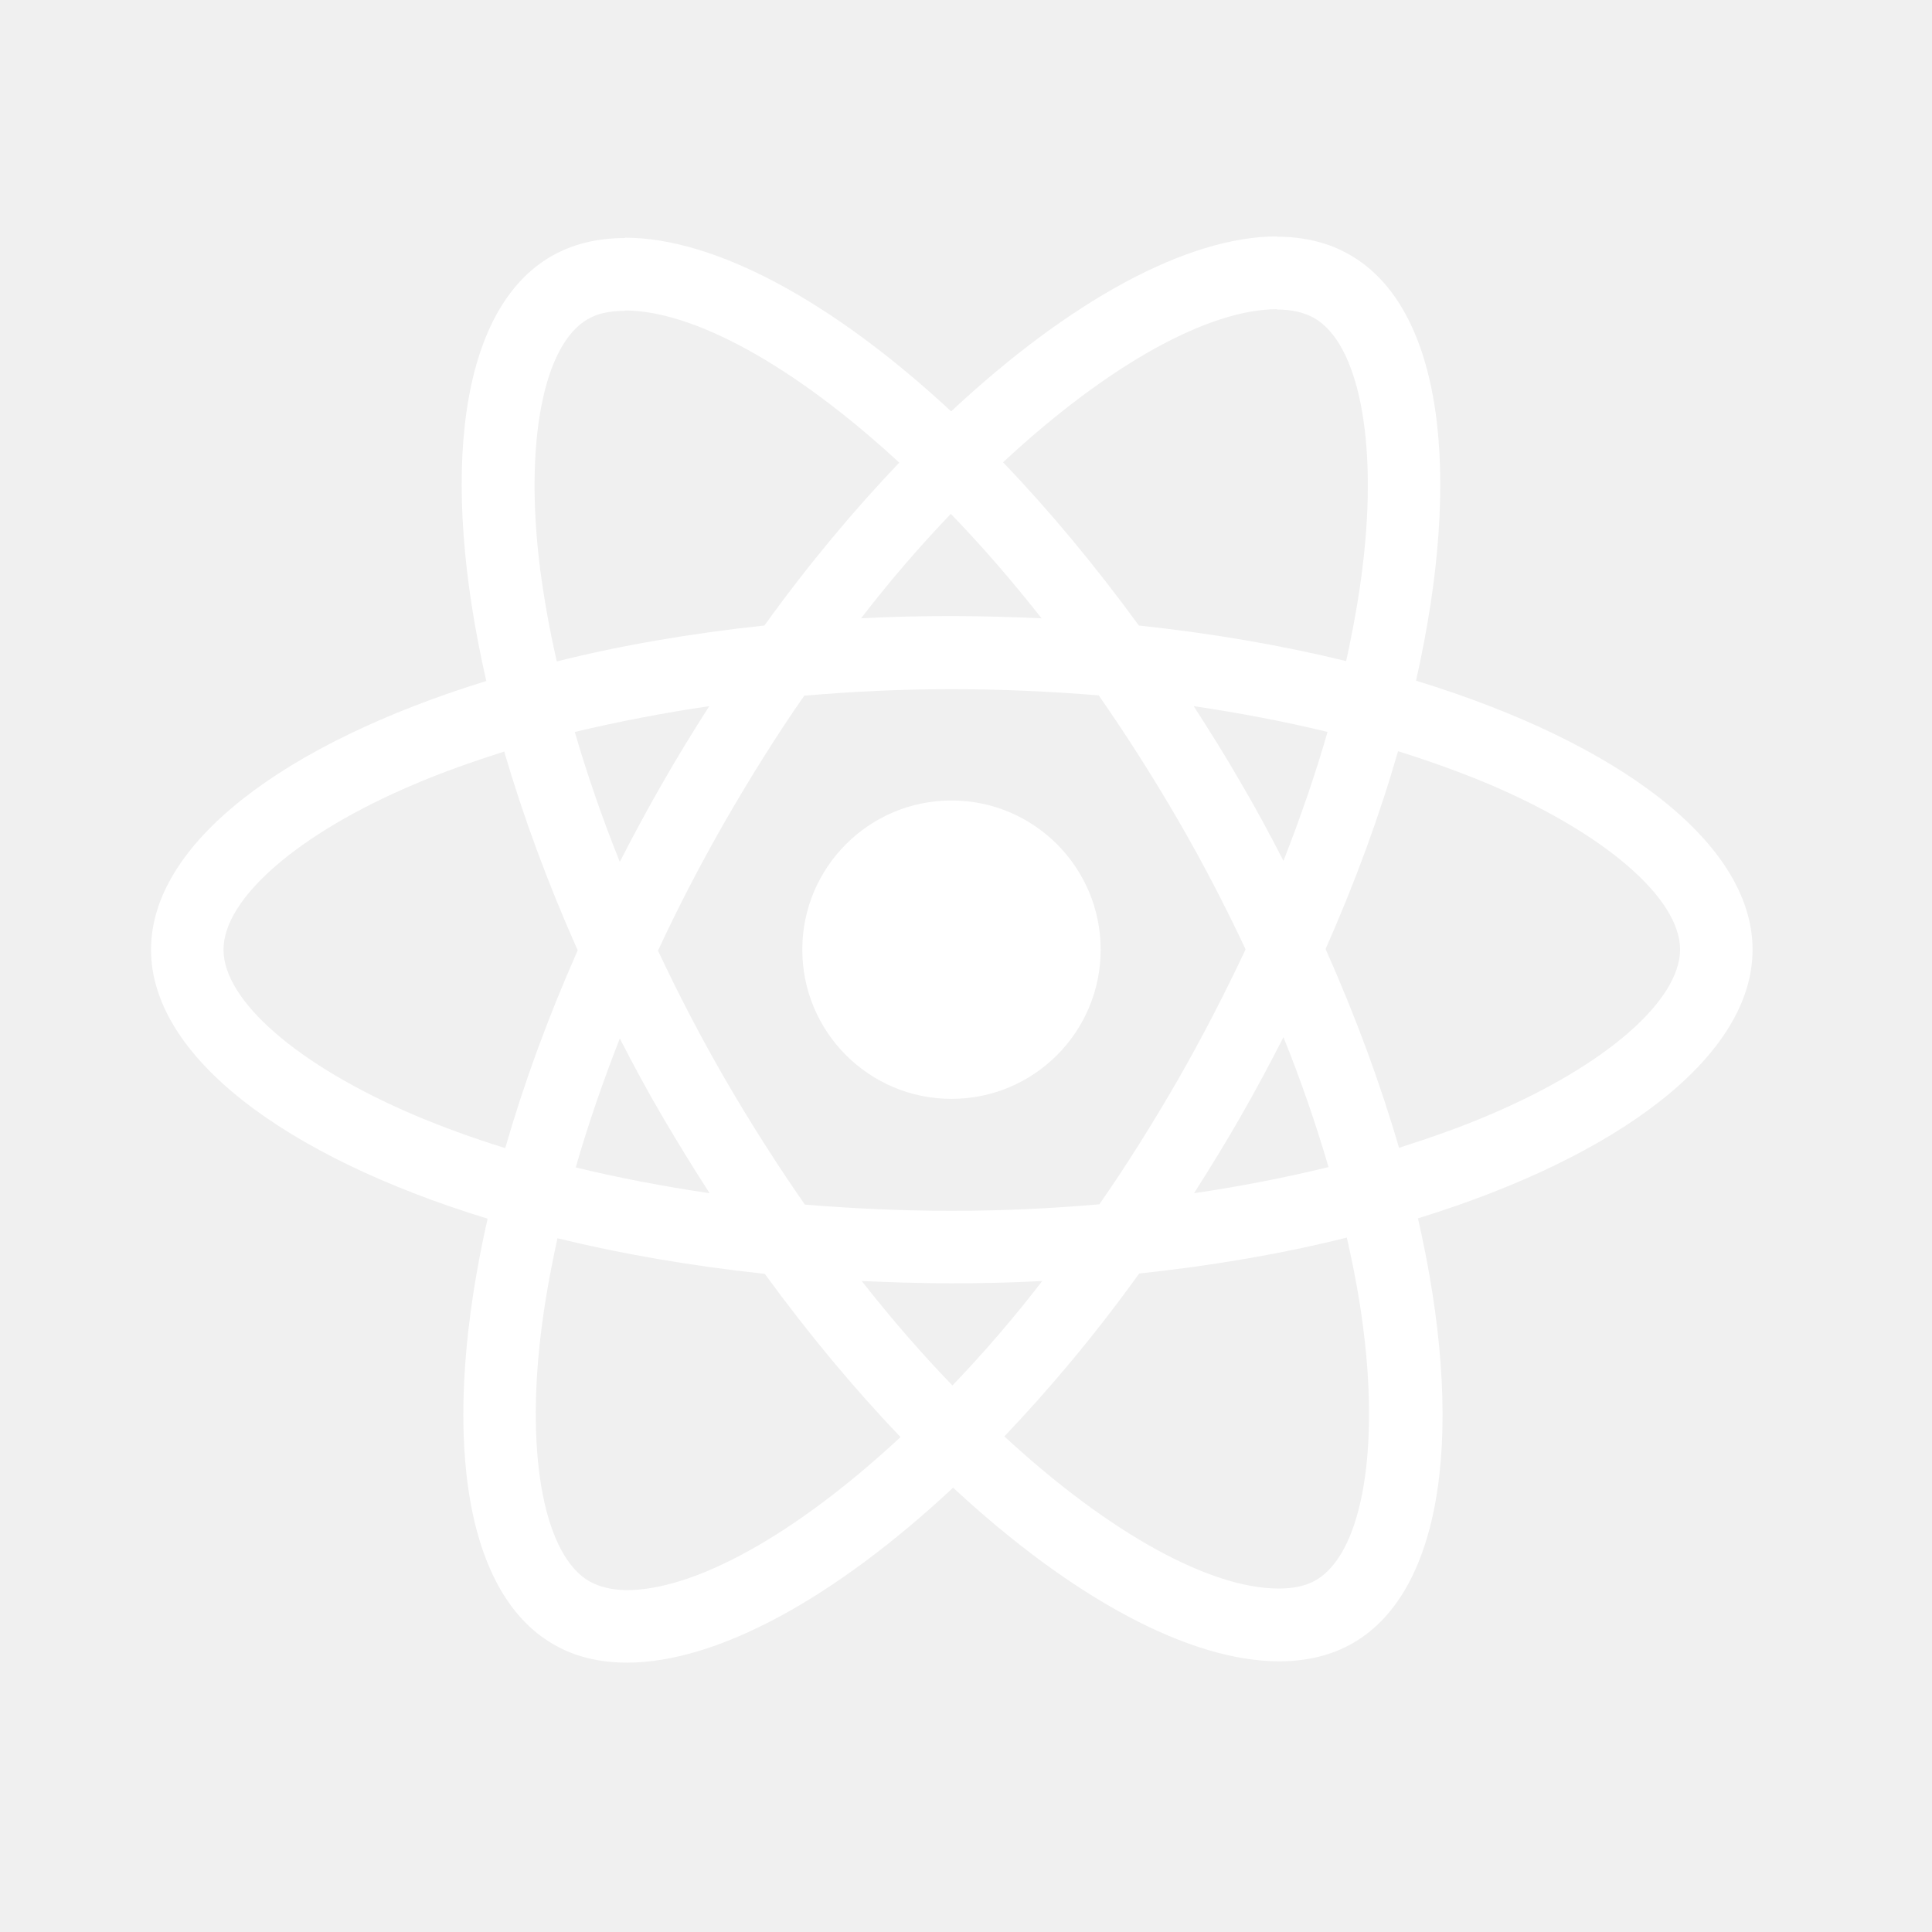
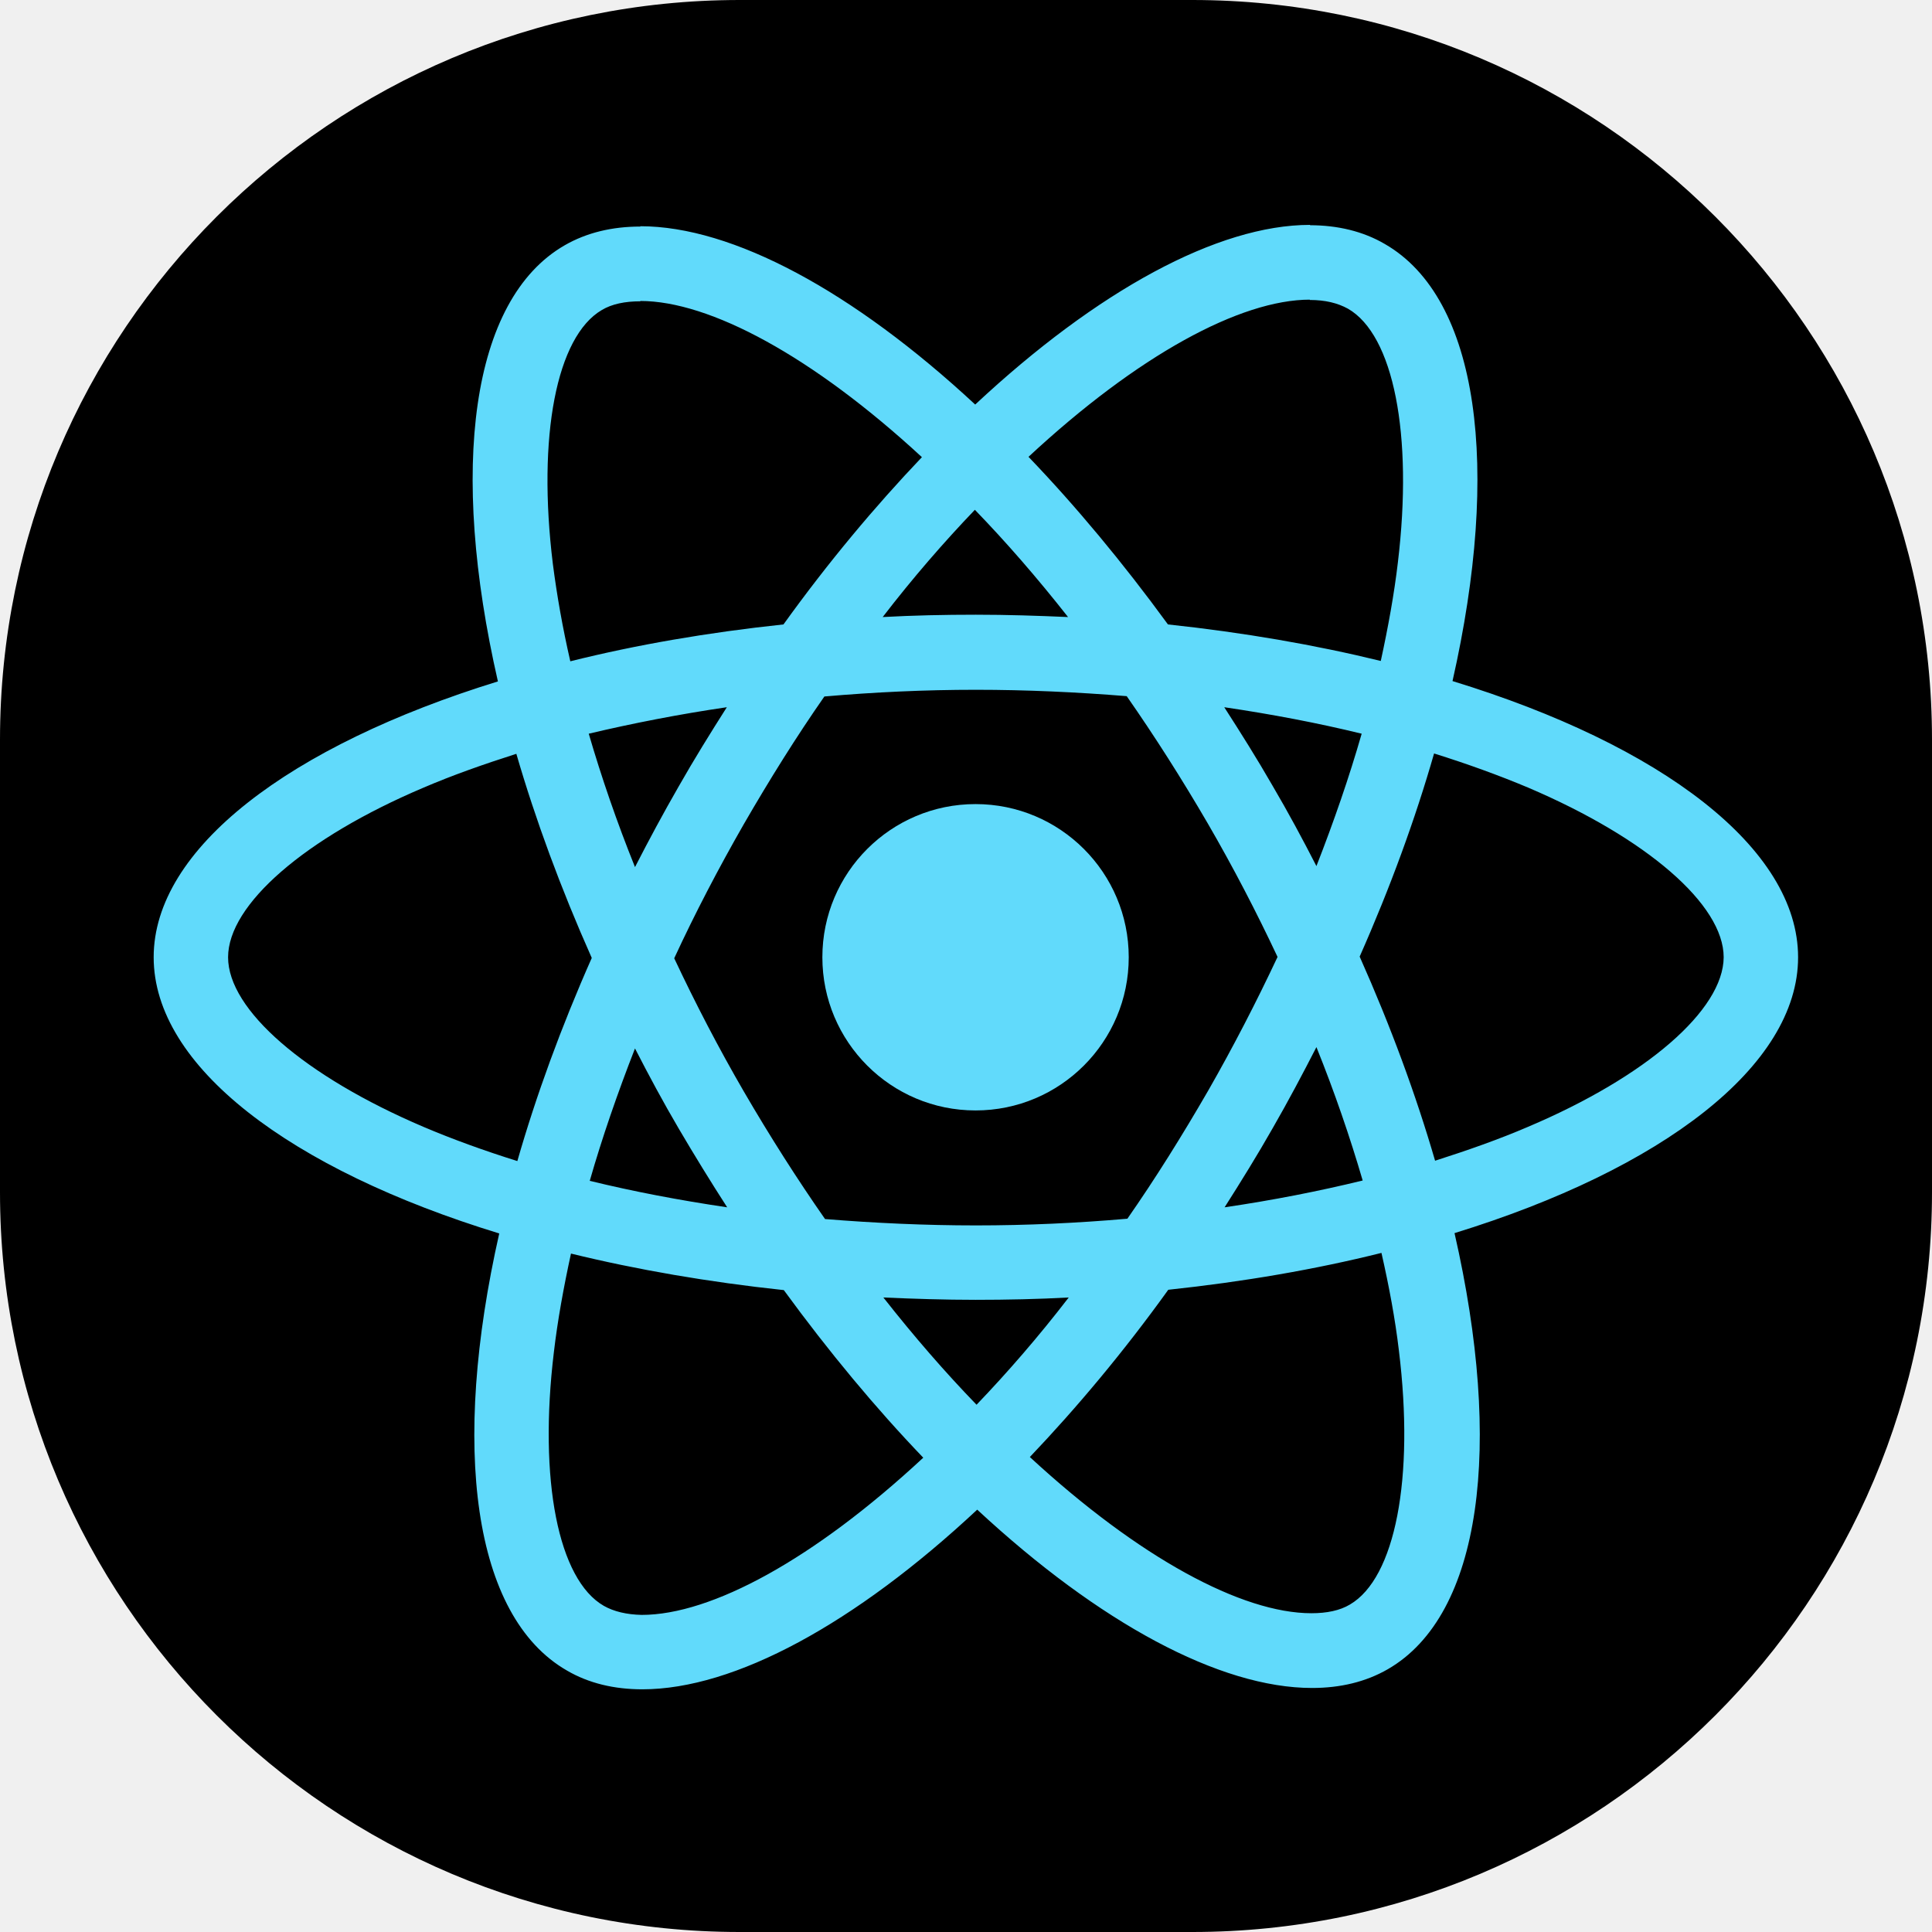
- <svg xmlns="http://www.w3.org/2000/svg" width="500" height="500" viewBox="0 0 500 500" fill="none">
-   <path d="M453.565 245.775C453.565 218.318 419.18 192.297 366.462 176.161C378.628 122.429 373.221 79.68 349.397 65.994C343.905 62.783 337.484 61.263 330.472 61.263V80.103C334.358 80.103 337.484 80.863 340.103 82.299C351.593 88.889 356.578 113.981 352.691 146.253C351.762 154.195 350.241 162.559 348.383 171.092C331.824 167.036 313.744 163.911 294.736 161.883C283.33 146.253 271.503 132.06 259.59 119.641C287.132 94.042 312.984 80.018 330.557 80.018V61.178C307.324 61.178 276.909 77.737 246.157 106.462C215.405 77.906 184.991 61.516 161.758 61.516V80.356C179.246 80.356 205.183 94.296 232.724 119.725C220.897 132.145 209.069 146.253 197.833 161.883C178.739 163.911 160.66 167.036 144.101 171.176C142.158 162.728 140.722 154.533 139.708 146.676C135.737 114.403 140.637 89.311 152.042 82.637C154.577 81.116 157.872 80.441 161.758 80.441V61.601C154.661 61.601 148.241 63.121 142.665 66.332C118.925 80.018 113.602 122.682 125.852 176.245C73.303 192.466 39.088 218.403 39.088 245.775C39.088 273.233 73.472 299.254 126.19 315.39C114.025 369.122 119.432 411.87 143.256 425.557C148.748 428.767 155.168 430.288 162.265 430.288C185.498 430.288 215.912 413.729 246.664 385.005C277.416 413.56 307.831 429.95 331.064 429.95C338.16 429.95 344.581 428.429 350.157 425.219C373.897 411.532 379.219 368.868 366.969 315.305C419.349 299.169 453.565 273.148 453.565 245.775ZM343.567 189.425C340.441 200.323 336.555 211.559 332.162 222.796C328.698 216.037 325.065 209.278 321.094 202.52C317.208 195.761 313.069 189.171 308.929 182.75C320.926 184.525 332.5 186.721 343.567 189.425ZM304.874 279.4C298.284 290.805 291.525 301.619 284.513 311.673C271.925 312.771 259.168 313.362 246.326 313.362C233.569 313.362 220.812 312.771 208.309 311.757C201.296 301.704 194.453 290.974 187.864 279.653C181.443 268.586 175.613 257.35 170.291 246.029C175.529 234.708 181.443 223.387 187.779 212.32C194.369 200.914 201.127 190.1 208.14 180.047C220.728 178.949 233.485 178.357 246.326 178.357C259.083 178.357 271.84 178.949 284.344 179.962C291.356 190.016 298.199 200.745 304.789 212.066C311.21 223.134 317.039 234.37 322.362 245.691C317.039 257.012 311.21 268.332 304.874 279.4ZM332.162 268.417C336.724 279.738 340.61 291.059 343.821 302.041C332.753 304.745 321.094 307.026 309.013 308.8C313.153 302.295 317.293 295.621 321.179 288.778C325.065 282.019 328.698 275.176 332.162 268.417ZM246.495 358.561C238.638 350.451 230.781 341.411 223.009 331.526C230.612 331.864 238.385 332.118 246.242 332.118C254.183 332.118 262.04 331.949 269.728 331.526C262.125 341.411 254.268 350.451 246.495 358.561ZM183.639 308.8C171.643 307.026 160.068 304.829 149.001 302.126C152.127 291.228 156.013 279.991 160.406 268.755C163.87 275.514 167.503 282.272 171.474 289.031C175.444 295.79 179.5 302.379 183.639 308.8ZM246.073 132.989C253.93 141.1 261.787 150.14 269.559 160.024C261.956 159.686 254.183 159.433 246.326 159.433C238.385 159.433 230.528 159.602 222.84 160.024C230.443 150.14 238.3 141.1 246.073 132.989ZM183.555 182.75C179.415 189.256 175.275 195.93 171.389 202.773C167.503 209.532 163.87 216.29 160.406 223.049C155.844 211.728 151.958 200.408 148.748 189.425C159.815 186.806 171.474 184.525 183.555 182.75ZM107.097 288.524C77.19 275.767 57.843 259.039 57.843 245.775C57.843 232.511 77.19 215.699 107.097 203.026C114.363 199.901 122.304 197.113 130.499 194.494C135.315 211.052 141.651 228.287 149.508 245.944C141.735 263.517 135.484 280.667 130.753 297.141C122.389 294.522 114.447 291.65 107.097 288.524ZM152.549 409.251C141.06 402.662 136.075 377.57 139.961 345.297C140.891 337.356 142.411 328.992 144.27 320.459C160.829 324.514 178.908 327.64 197.917 329.668C209.322 345.297 221.15 359.49 233.062 371.91C205.521 397.508 179.669 411.532 162.096 411.532C158.294 411.448 155.084 410.688 152.549 409.251ZM352.945 344.875C356.916 377.148 352.016 402.239 340.61 408.913C338.076 410.434 334.781 411.11 330.895 411.11C313.406 411.11 287.47 397.17 259.928 371.741C271.756 359.322 283.584 345.213 294.82 329.583C313.913 327.556 331.993 324.43 348.552 320.29C350.495 328.823 352.016 337.018 352.945 344.875ZM385.471 288.524C378.206 291.65 370.264 294.438 362.069 297.057C357.254 280.498 350.917 263.263 343.06 245.606C350.833 228.034 357.085 210.883 361.816 194.409C370.18 197.028 378.121 199.901 385.556 203.026C415.463 215.784 434.81 232.511 434.81 245.775C434.725 259.039 415.378 275.852 385.471 288.524Z" fill="white" />
-   <path d="M246.242 284.385C267.565 284.385 284.851 267.099 284.851 245.775C284.851 224.452 267.565 207.166 246.242 207.166C224.919 207.166 207.633 224.452 207.633 245.775C207.633 267.099 224.919 284.385 246.242 284.385Z" fill="white" />
+ <svg xmlns="http://www.w3.org/2000/svg" width="221" height="221" viewBox="0 0 221 221" fill="none">
+   <rect width="221" height="221" rx="84.618" fill="black" />
+   <path d="M205.682 109.501C205.682 97.04 190.077 85.231 166.152 77.907C171.673 53.522 169.219 34.121 158.407 27.91C155.915 26.453 153.001 25.763 149.818 25.763V34.313C151.582 34.313 153.001 34.658 154.189 35.31C159.404 38.301 161.666 49.688 159.902 64.335C159.481 67.939 158.79 71.734 157.947 75.607C150.432 73.767 142.227 72.348 133.6 71.428C128.424 64.335 123.056 57.893 117.65 52.257C130.149 40.639 141.882 34.275 149.857 34.275V25.724C139.313 25.724 125.51 33.239 111.553 46.276C97.597 33.316 83.794 25.878 73.25 25.878V34.428C81.187 34.428 92.958 40.754 105.457 52.295C100.089 57.931 94.722 64.335 89.622 71.428C80.957 72.348 72.752 73.767 65.237 75.645C64.355 71.811 63.703 68.092 63.243 64.526C61.441 49.88 63.665 38.492 68.841 35.463C69.991 34.773 71.487 34.466 73.25 34.466V25.916C70.029 25.916 67.115 26.606 64.585 28.063C53.811 34.275 51.395 53.637 56.955 77.946C33.106 85.307 17.578 97.078 17.578 109.501C17.578 121.962 33.183 133.771 57.108 141.094C51.587 165.48 54.041 184.881 64.853 191.092C67.346 192.549 70.26 193.239 73.48 193.239C84.024 193.239 97.827 185.724 111.784 172.688C125.74 185.647 139.543 193.086 150.087 193.086C153.307 193.086 156.221 192.396 158.752 190.939C169.526 184.727 171.942 165.365 166.382 141.056C190.154 133.733 205.682 121.924 205.682 109.501ZM155.761 83.927C154.343 88.873 152.579 93.973 150.585 99.072C149.013 96.005 147.365 92.937 145.562 89.87C143.799 86.803 141.92 83.812 140.041 80.898C145.486 81.703 150.739 82.7 155.761 83.927ZM138.201 124.761C135.21 129.937 132.143 134.845 128.961 139.407C123.248 139.906 117.458 140.174 111.63 140.174C105.841 140.174 100.051 139.906 94.376 139.446C91.194 134.883 88.088 130.014 85.098 124.876C82.184 119.853 79.538 114.754 77.123 109.616C79.5 104.478 82.184 99.34 85.059 94.318C88.05 89.142 91.117 84.234 94.3 79.671C100.013 79.173 105.802 78.904 111.63 78.904C117.42 78.904 123.209 79.173 128.884 79.633C132.066 84.195 135.172 89.065 138.163 94.203C141.077 99.225 143.722 104.325 146.138 109.463C143.722 114.6 141.077 119.738 138.201 124.761ZM150.585 119.777C152.656 124.914 154.419 130.052 155.876 135.037C150.854 136.263 145.562 137.299 140.08 138.104C141.958 135.152 143.837 132.123 145.601 129.017C147.365 125.95 149.013 122.844 150.585 119.777ZM111.707 160.687C108.141 157.006 104.575 152.904 101.048 148.418C104.499 148.571 108.026 148.686 111.592 148.686C115.196 148.686 118.762 148.609 122.251 148.418C118.8 152.904 115.234 157.006 111.707 160.687ZM83.181 138.104C77.736 137.299 72.483 136.302 67.461 135.075C68.879 130.129 70.643 125.029 72.637 119.93C74.209 122.997 75.857 126.065 77.659 129.132C79.462 132.199 81.302 135.19 83.181 138.104ZM111.515 58.315C115.081 61.996 118.647 66.098 122.174 70.584C118.723 70.431 115.196 70.316 111.63 70.316C108.026 70.316 104.46 70.392 100.971 70.584C104.422 66.098 107.988 61.996 111.515 58.315ZM83.142 80.898C81.264 83.85 79.385 86.879 77.621 89.985C75.857 93.052 74.209 96.12 72.637 99.187C70.566 94.049 68.802 88.912 67.346 83.927C72.368 82.739 77.659 81.703 83.142 80.898ZM48.443 128.902C34.87 123.112 26.09 115.521 26.09 109.501C26.09 103.481 34.87 95.851 48.443 90.1C51.74 88.681 55.345 87.416 59.064 86.228C61.249 93.743 64.125 101.564 67.691 109.578C64.163 117.553 61.326 125.336 59.179 132.813C55.383 131.624 51.779 130.32 48.443 128.902ZM69.071 183.692C63.856 180.701 61.594 169.314 63.358 154.667C63.78 151.063 64.47 147.267 65.314 143.395C72.828 145.235 81.034 146.654 89.66 147.574C94.837 154.667 100.204 161.109 105.611 166.745C93.111 178.363 81.379 184.727 73.403 184.727C71.678 184.689 70.221 184.344 69.071 183.692ZM160.017 154.476C161.819 169.122 159.596 180.51 154.419 183.539C153.269 184.229 151.774 184.536 150.01 184.536C142.073 184.536 130.303 178.209 117.803 166.668C123.171 161.032 128.539 154.629 133.638 147.536C142.303 146.616 150.509 145.197 158.024 143.318C158.905 147.191 159.596 150.91 160.017 154.476ZM174.779 128.902C171.481 130.32 167.877 131.586 164.158 132.774C161.973 125.259 159.097 117.438 155.531 109.424C159.059 101.449 161.896 93.666 164.043 86.189C167.839 87.378 171.443 88.681 174.817 90.1C188.39 95.89 197.17 103.481 197.17 109.501C197.132 115.521 188.352 123.151 174.779 128.902Z" fill="#61DAFB" />
+   <path d="M111.592 127.023C121.27 127.023 129.115 119.178 129.115 109.501C129.115 99.824 121.27 91.979 111.592 91.979C101.915 91.979 94.07 99.824 94.07 109.501C94.07 119.178 101.915 127.023 111.592 127.023Z" fill="#61DAFB" />
</svg>
